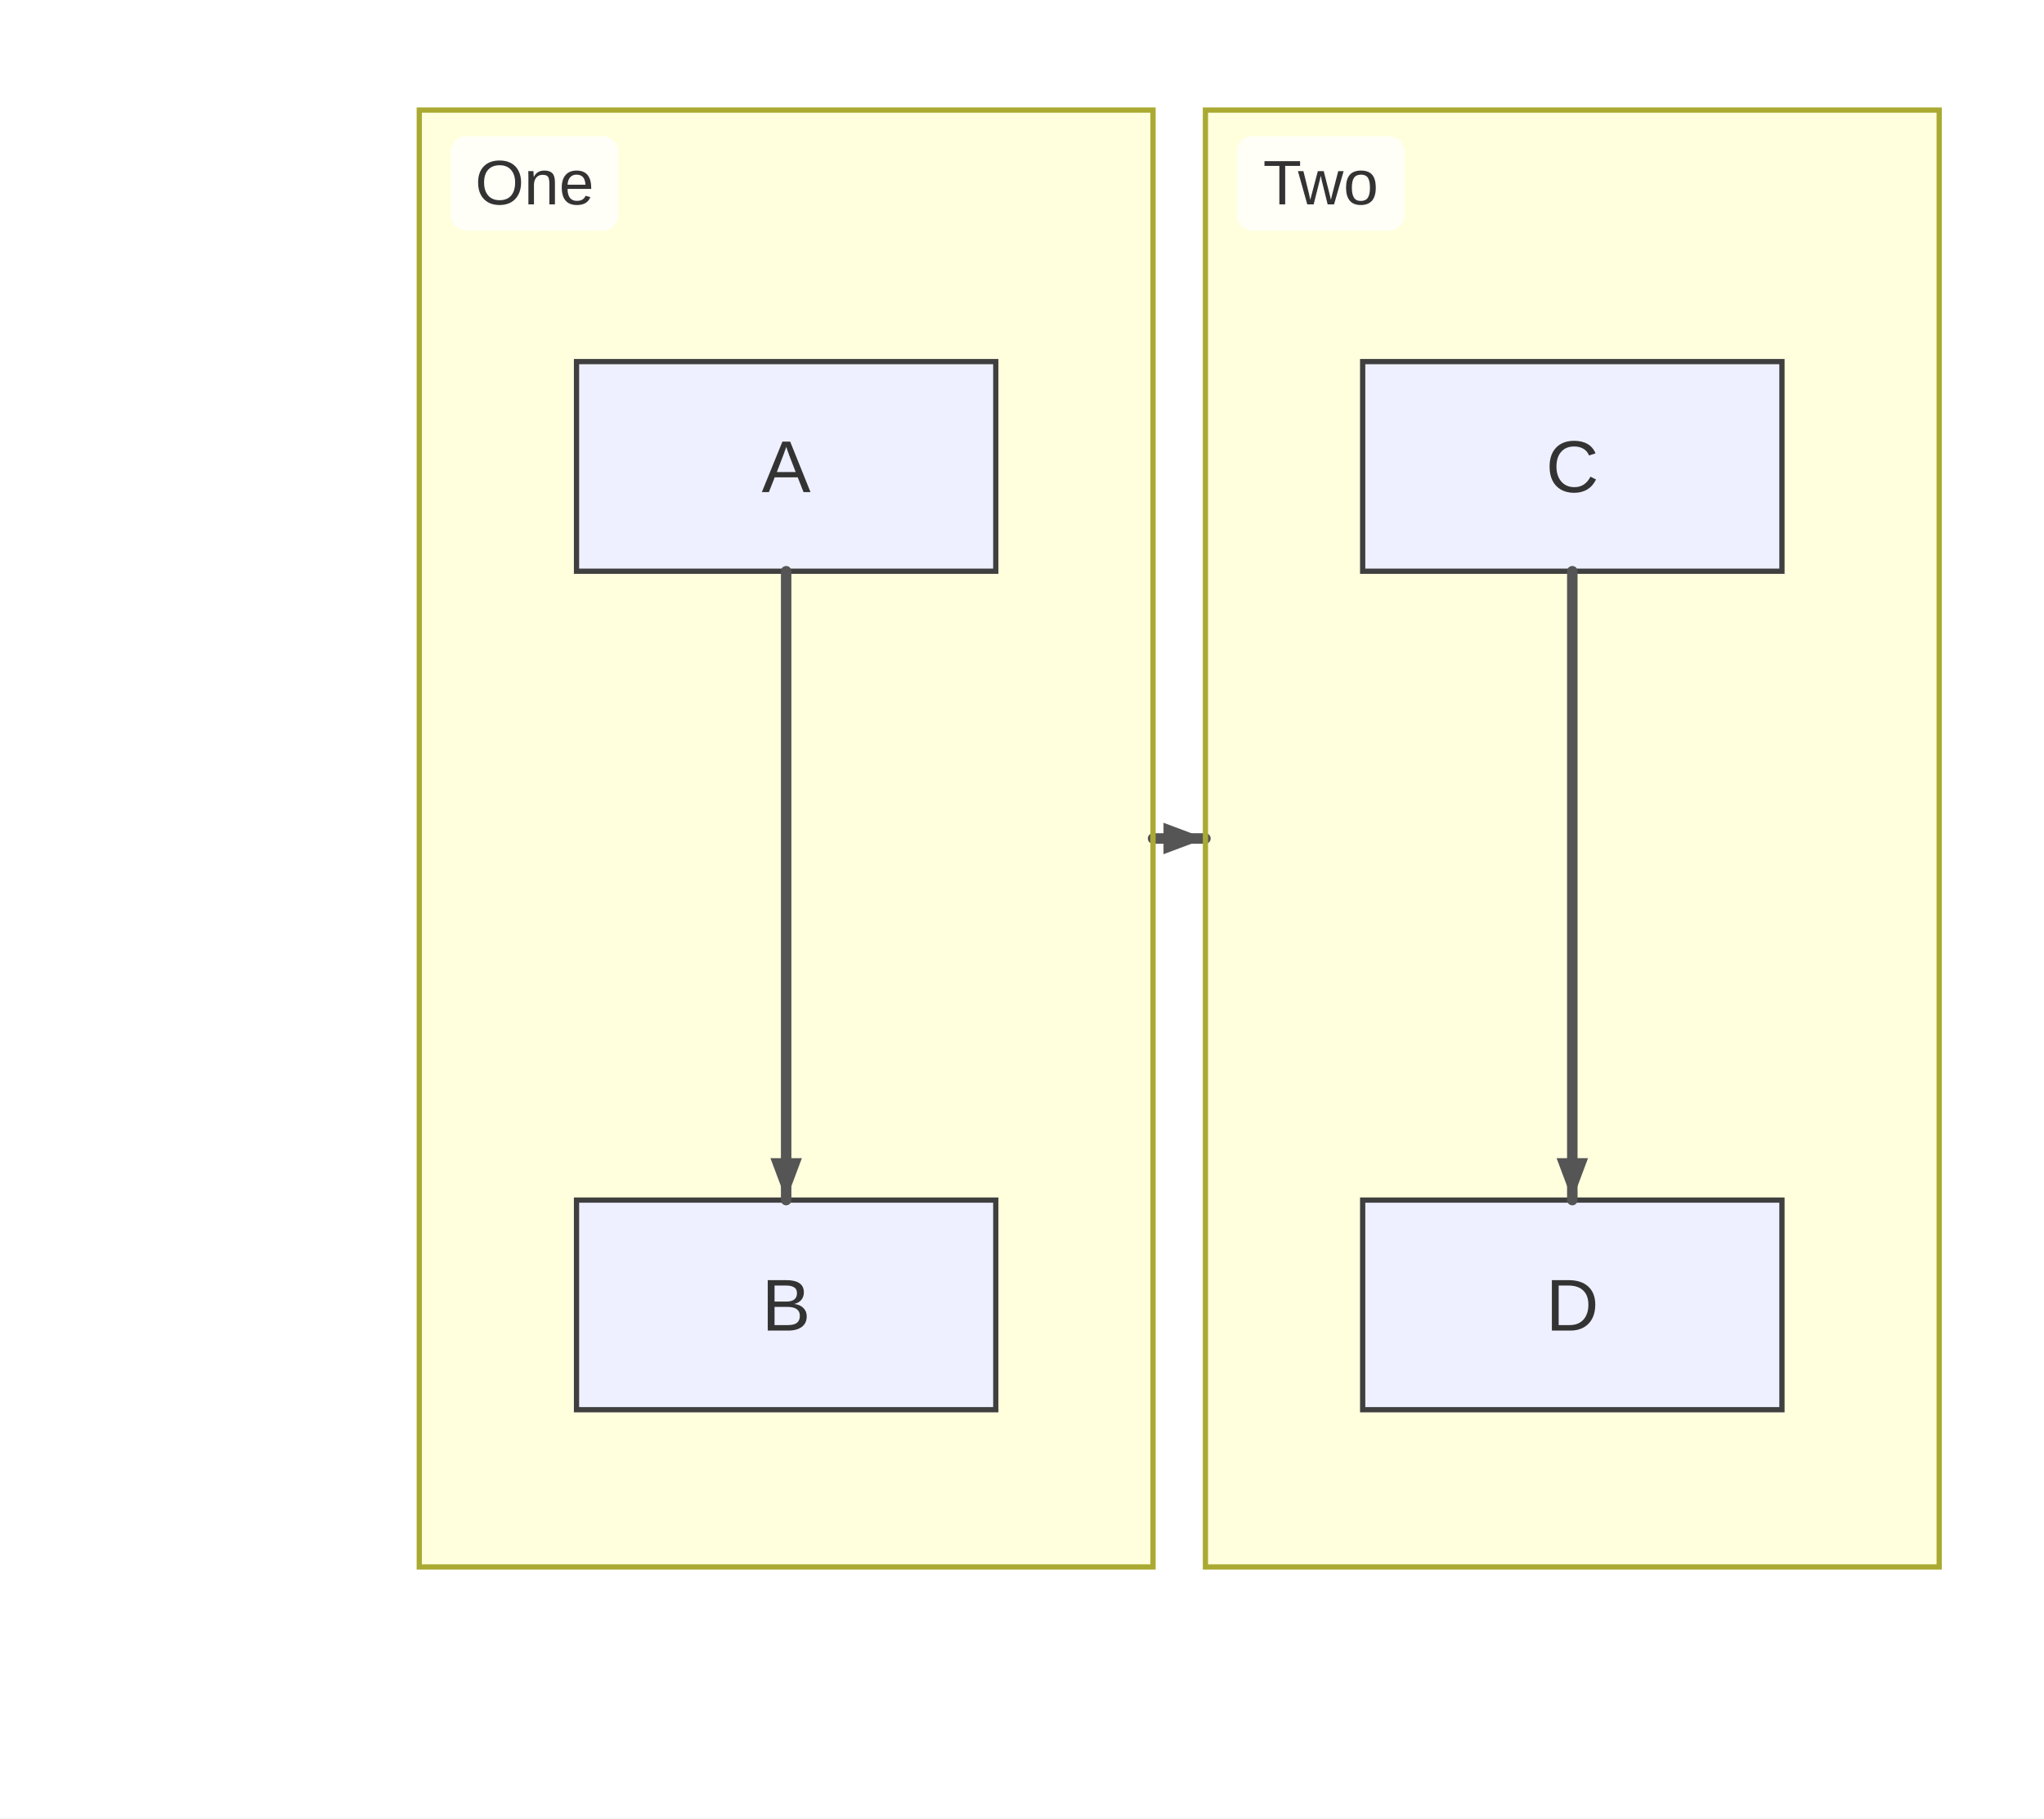
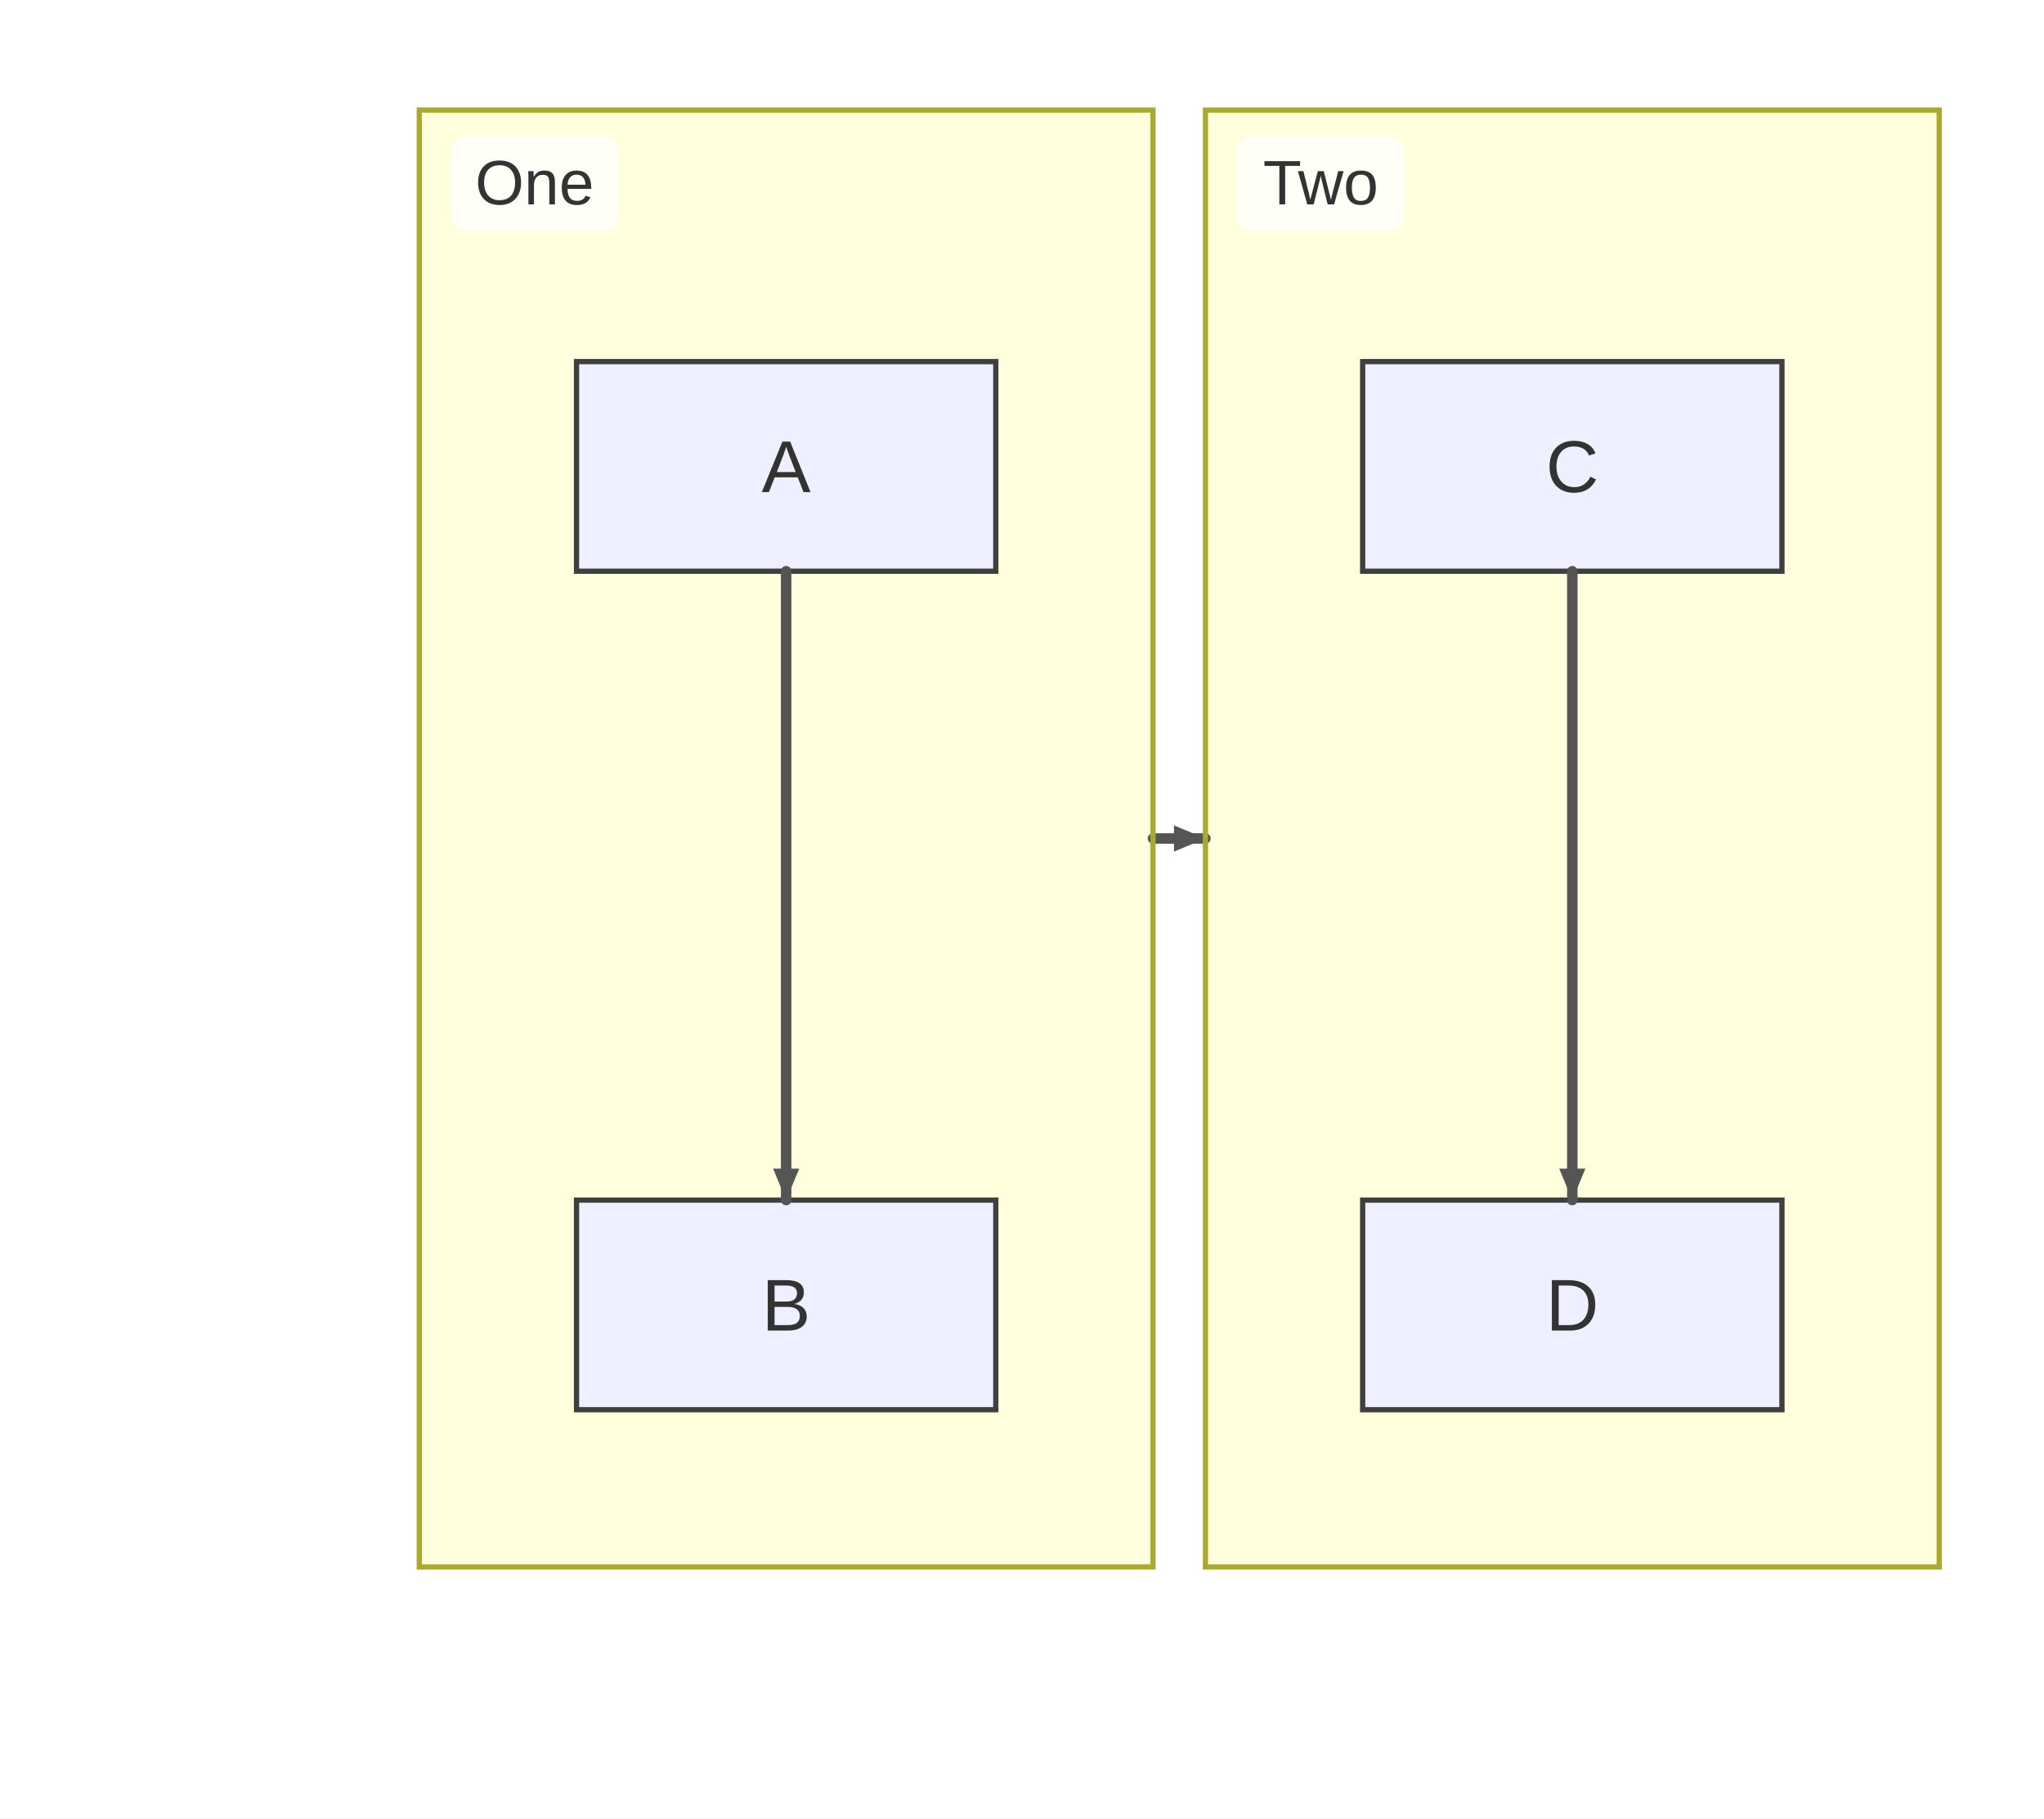
<svg xmlns="http://www.w3.org/2000/svg" width="390" height="347" viewBox="0 0 390 347">
  <rect x="0" y="0" width="390" height="347" fill="#ffffff" />
  <style>
    .node-shape { fill: #eef0ff; stroke: #3f3f3f; stroke-width: 1px; }
    .node-label { fill: #333; font-family: Arial, sans-serif; font-size: 14px; }
    .edge-path { stroke: #555555; stroke-width: 2px; fill: none; }
    .edge-label-bg { fill: rgba(232,232,232, 0.8); opacity: 0.5; }
    .edge-label-text { fill: #333; font-family: Arial, sans-serif; font-size: 12px; }

    /* Cluster (flowchart + sequence blocks) */
    .cluster-bg { fill: #ffffde; }
    .cluster-border { fill: none; stroke: #aaaa33; stroke-width: 1px; }
    .cluster-title-bg { fill: rgba(255,255,255,0.8); }
    .cluster-label-text { fill: #333; font-family: Arial, sans-serif; font-size: 12px; }

    /* Notes */
    .note { fill: #fff5ad; stroke: #aaaa33; stroke-width: 1px; }
    .note-text { fill: #333; font-family: Arial, sans-serif; font-size: 12px; }

    /* Sequence-specific add-ons (safe for flowcharts too) */
    .actor-rect { fill: #eaeaea; stroke: #666; stroke-width: 1.5px; }
    .actor-label { fill: #111; font-family: Arial, sans-serif; font-size: 16px; }
    .lifeline { stroke: #999; stroke-width: 0.5px; }
    .activation { fill: #f4f4f4; stroke: #666; stroke-width: 1px; }
    .msg-line { stroke: #333; stroke-width: 1.5px; fill: none; }
    .msg-line.dotted { stroke-dasharray: 2 2; }
    .msg-line.thick { stroke-width: 3px; }
    .msg-label { fill: #333; font-family: Arial, sans-serif; font-size: 12px; dominant-baseline: middle; }
    .msg-label-bg { fill: #ffffff; stroke: #cccccc; stroke-width: 1px; rx: 3; }
  </style>
  <defs>
    <marker id="arrow" viewBox="0 0 11 11" markerWidth="11" markerHeight="11" refX="11" refY="6" orient="auto" markerUnits="userSpaceOnUse">
      <path d="M0,0 L0,11 L11,6 z" fill="#555555" />
    </marker>
    <marker id="circle-marker" viewBox="0 0 9 9" markerWidth="9" markerHeight="9" refX="4.5" refY="4.5" orient="auto" markerUnits="userSpaceOnUse">
      <circle cx="4.5" cy="4.5" r="4.5" fill="#555555" />
    </marker>
    <marker id="cross-marker" viewBox="0 0 12 12" markerWidth="12" markerHeight="12" refX="6" refY="6" orient="auto" markerUnits="userSpaceOnUse">
      <path d="M1.5,1.5 L10.5,10.5 M10.5,1.5 L1.5,10.5" stroke="#555555" stroke-width="2.25" />
    </marker>
  </defs>
  <g class="subgraph-bg">
    <g class="cluster-bg-layer" transform="translate(80,21)">
      <rect class="cluster-bg" x="0" y="0" width="140" height="278" rx="0" />
    </g>
    <g class="cluster-bg-layer" transform="translate(230,21)">
      <rect class="cluster-bg" x="0" y="0" width="140" height="278" rx="0" />
    </g>
  </g>
  <g id="A">
    <rect class="node-shape" x="110" y="69" width="80" height="40" rx="0" ry="0" />
    <text class="node-label" x="150" y="93.9" text-anchor="middle">A</text>
  </g>
  <g id="B">
    <rect class="node-shape" x="110" y="229" width="80" height="40" rx="0" ry="0" />
    <text class="node-label" x="150" y="253.9" text-anchor="middle">B</text>
  </g>
  <g id="C">
    <rect class="node-shape" x="260" y="69" width="80" height="40" rx="0" ry="0" />
    <text class="node-label" x="300" y="93.9" text-anchor="middle">C</text>
  </g>
  <g id="D">
    <rect class="node-shape" x="260" y="229" width="80" height="40" rx="0" ry="0" />
    <text class="node-label" x="300" y="253.9" text-anchor="middle">D</text>
  </g>
  <g>
    <path class="edge-path" d="M150,109 L150,119 C150,131 150,213 150,219 L150,229" stroke-linecap="round" stroke-linejoin="round" />
-     <path d="M150,229 L147,221 L153,221 Z" fill="#555555" />
+     <path d="M150,229 L147.5,223 L152.5,223 Z" fill="#555555" />
  </g>
  <g>
    <path class="edge-path" d="M300,109 L300,119 C300,131 300,213 300,219 L300,229" stroke-linecap="round" stroke-linejoin="round" />
-     <path d="M300,229 L297,221 L303,221 Z" fill="#555555" />
+     <path d="M300,229 L297.5,223 L302.5,223 Z" fill="#555555" />
  </g>
  <g>
    <path class="edge-path" d="M220,160 L230,160" stroke-linecap="round" stroke-linejoin="round" />
-     <path d="M230,160 L222,163 L222,157 Z" fill="#555555" />
+     <path d="M230,160 L224,162.5 L224,157.5 Z" fill="#555555" />
  </g>
  <g class="cluster-overlay" transform="translate(80,21)">
    <rect class="cluster-border" x="0" y="0" width="140" height="278" rx="0" />
    <rect class="cluster-title-bg" x="6" y="5" width="32" height="18" rx="3" />
    <text class="cluster-label-text" x="22" y="18" text-anchor="middle">One</text>
  </g>
  <g class="cluster-overlay" transform="translate(230,21)">
    <rect class="cluster-border" x="0" y="0" width="140" height="278" rx="0" />
    <rect class="cluster-title-bg" x="6" y="5" width="32" height="18" rx="3" />
    <text class="cluster-label-text" x="22" y="18" text-anchor="middle">Two</text>
  </g>
</svg>
